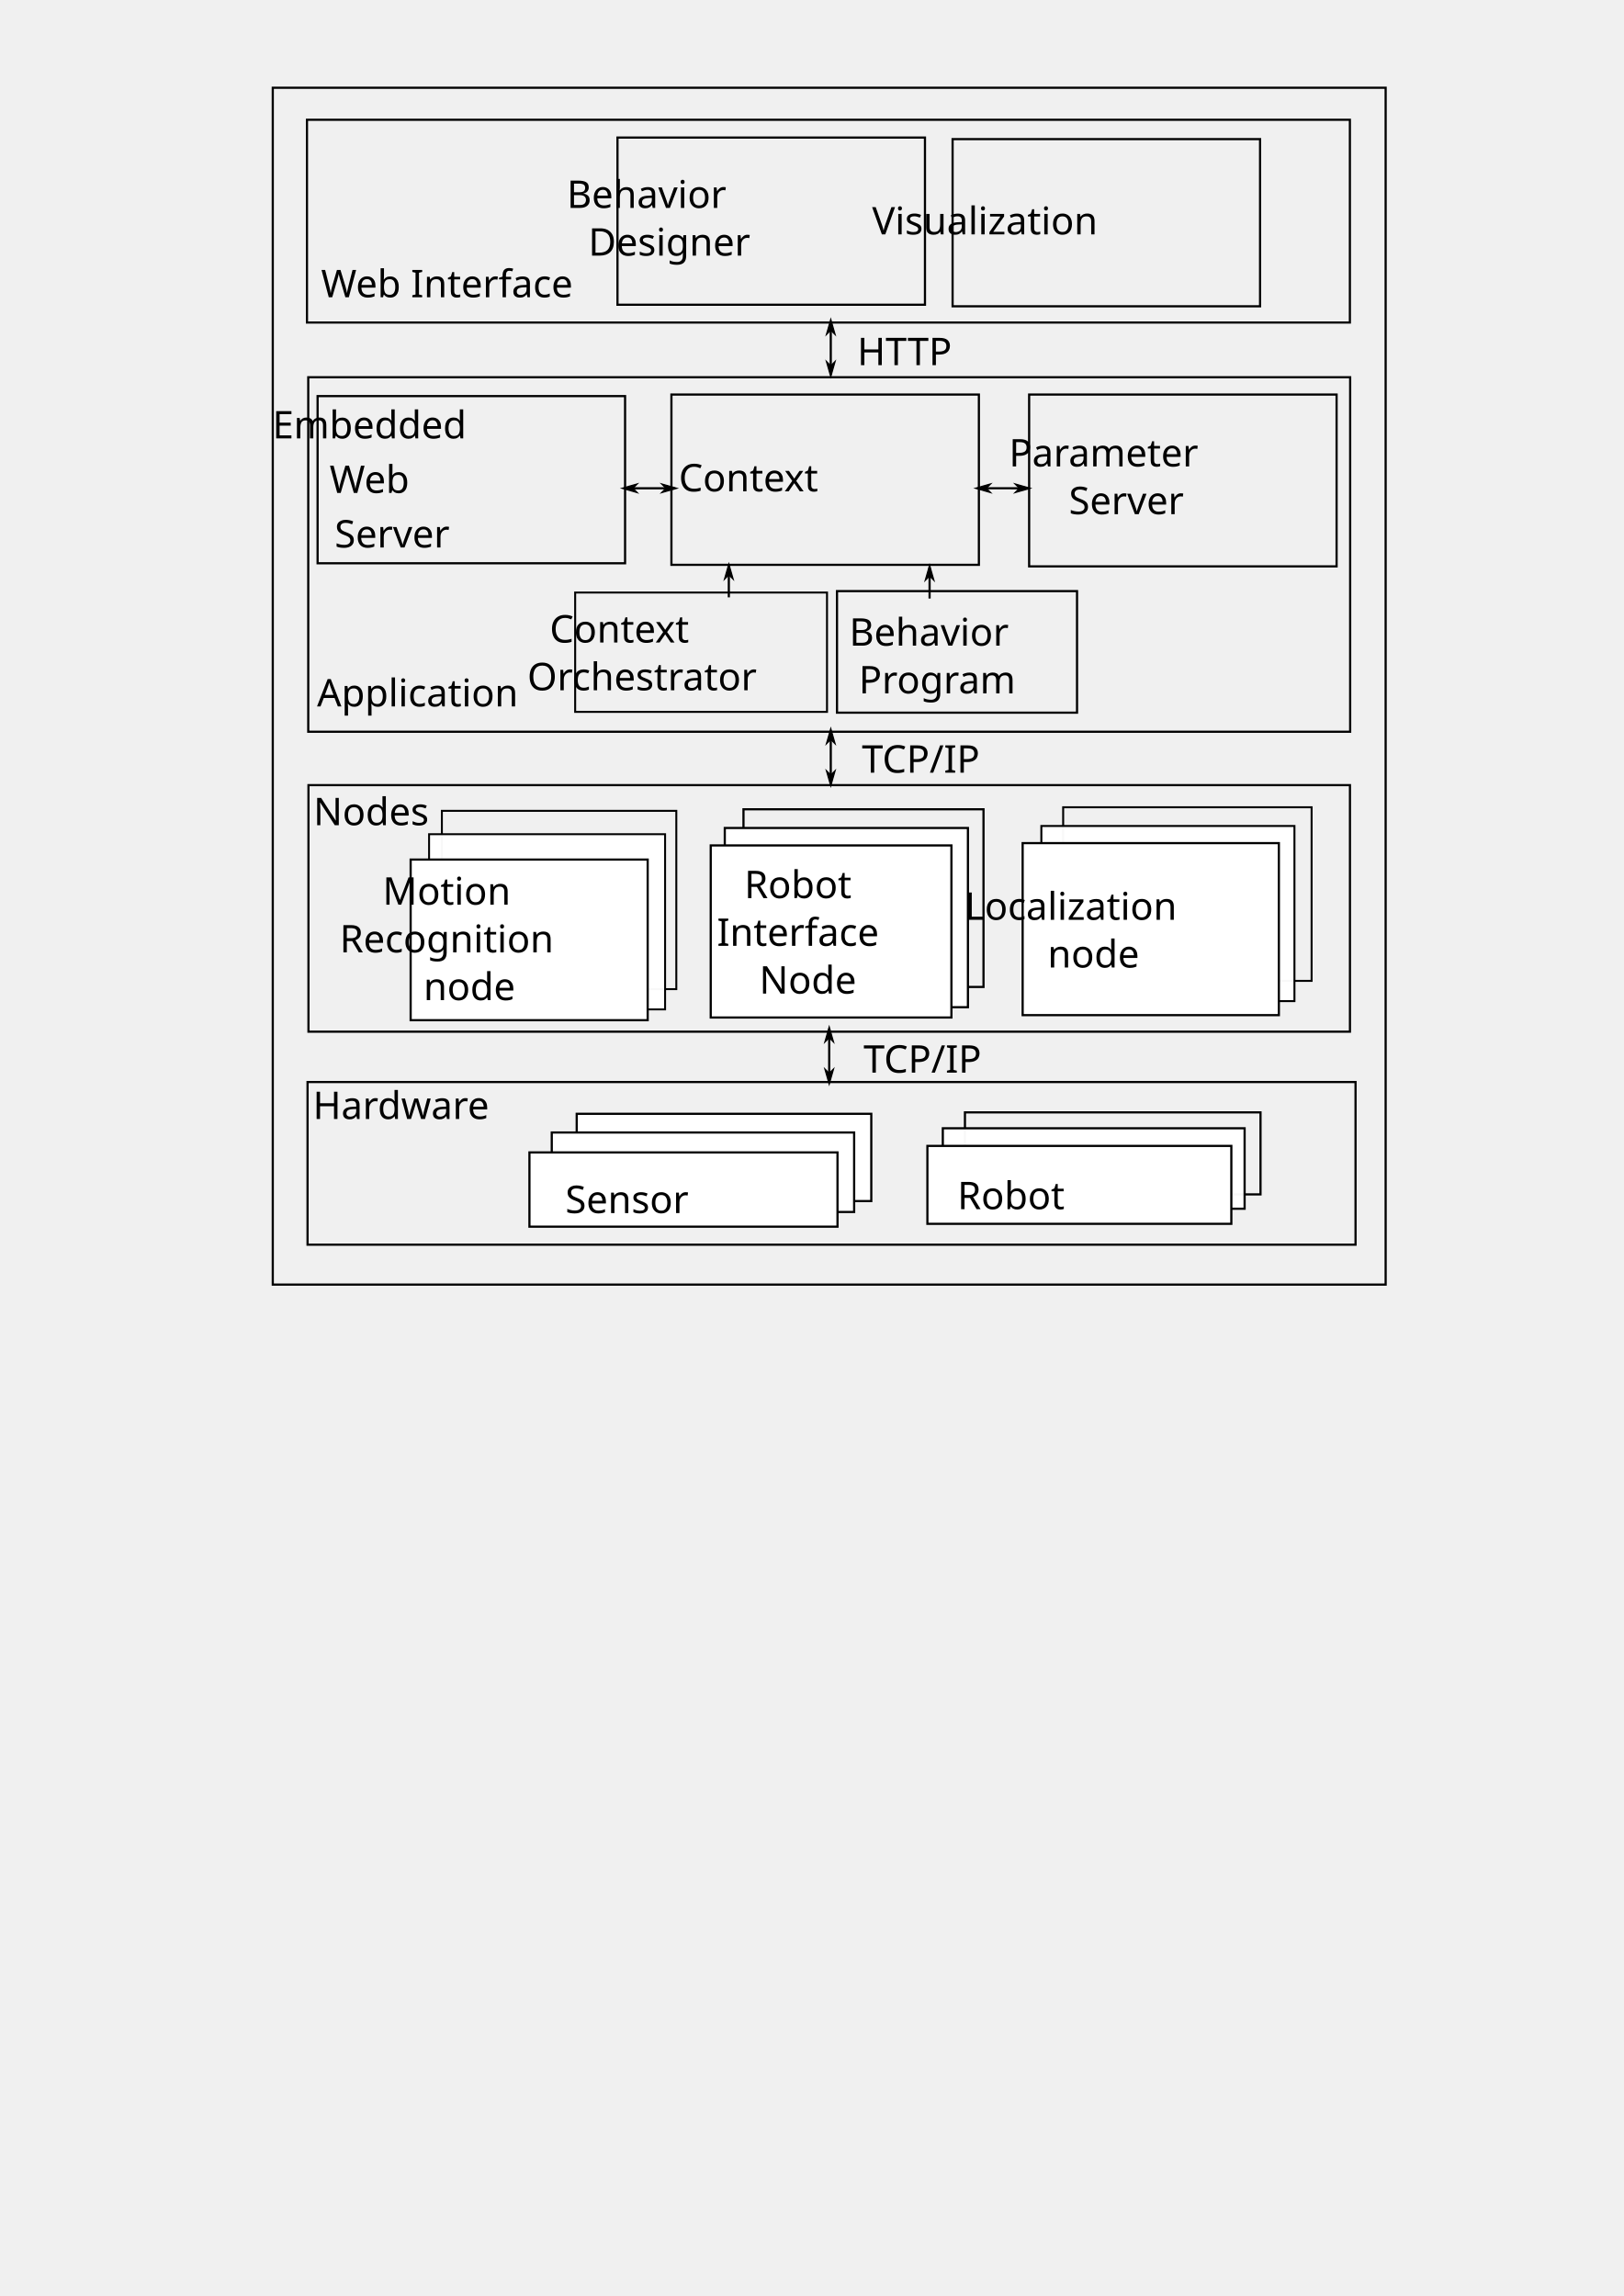
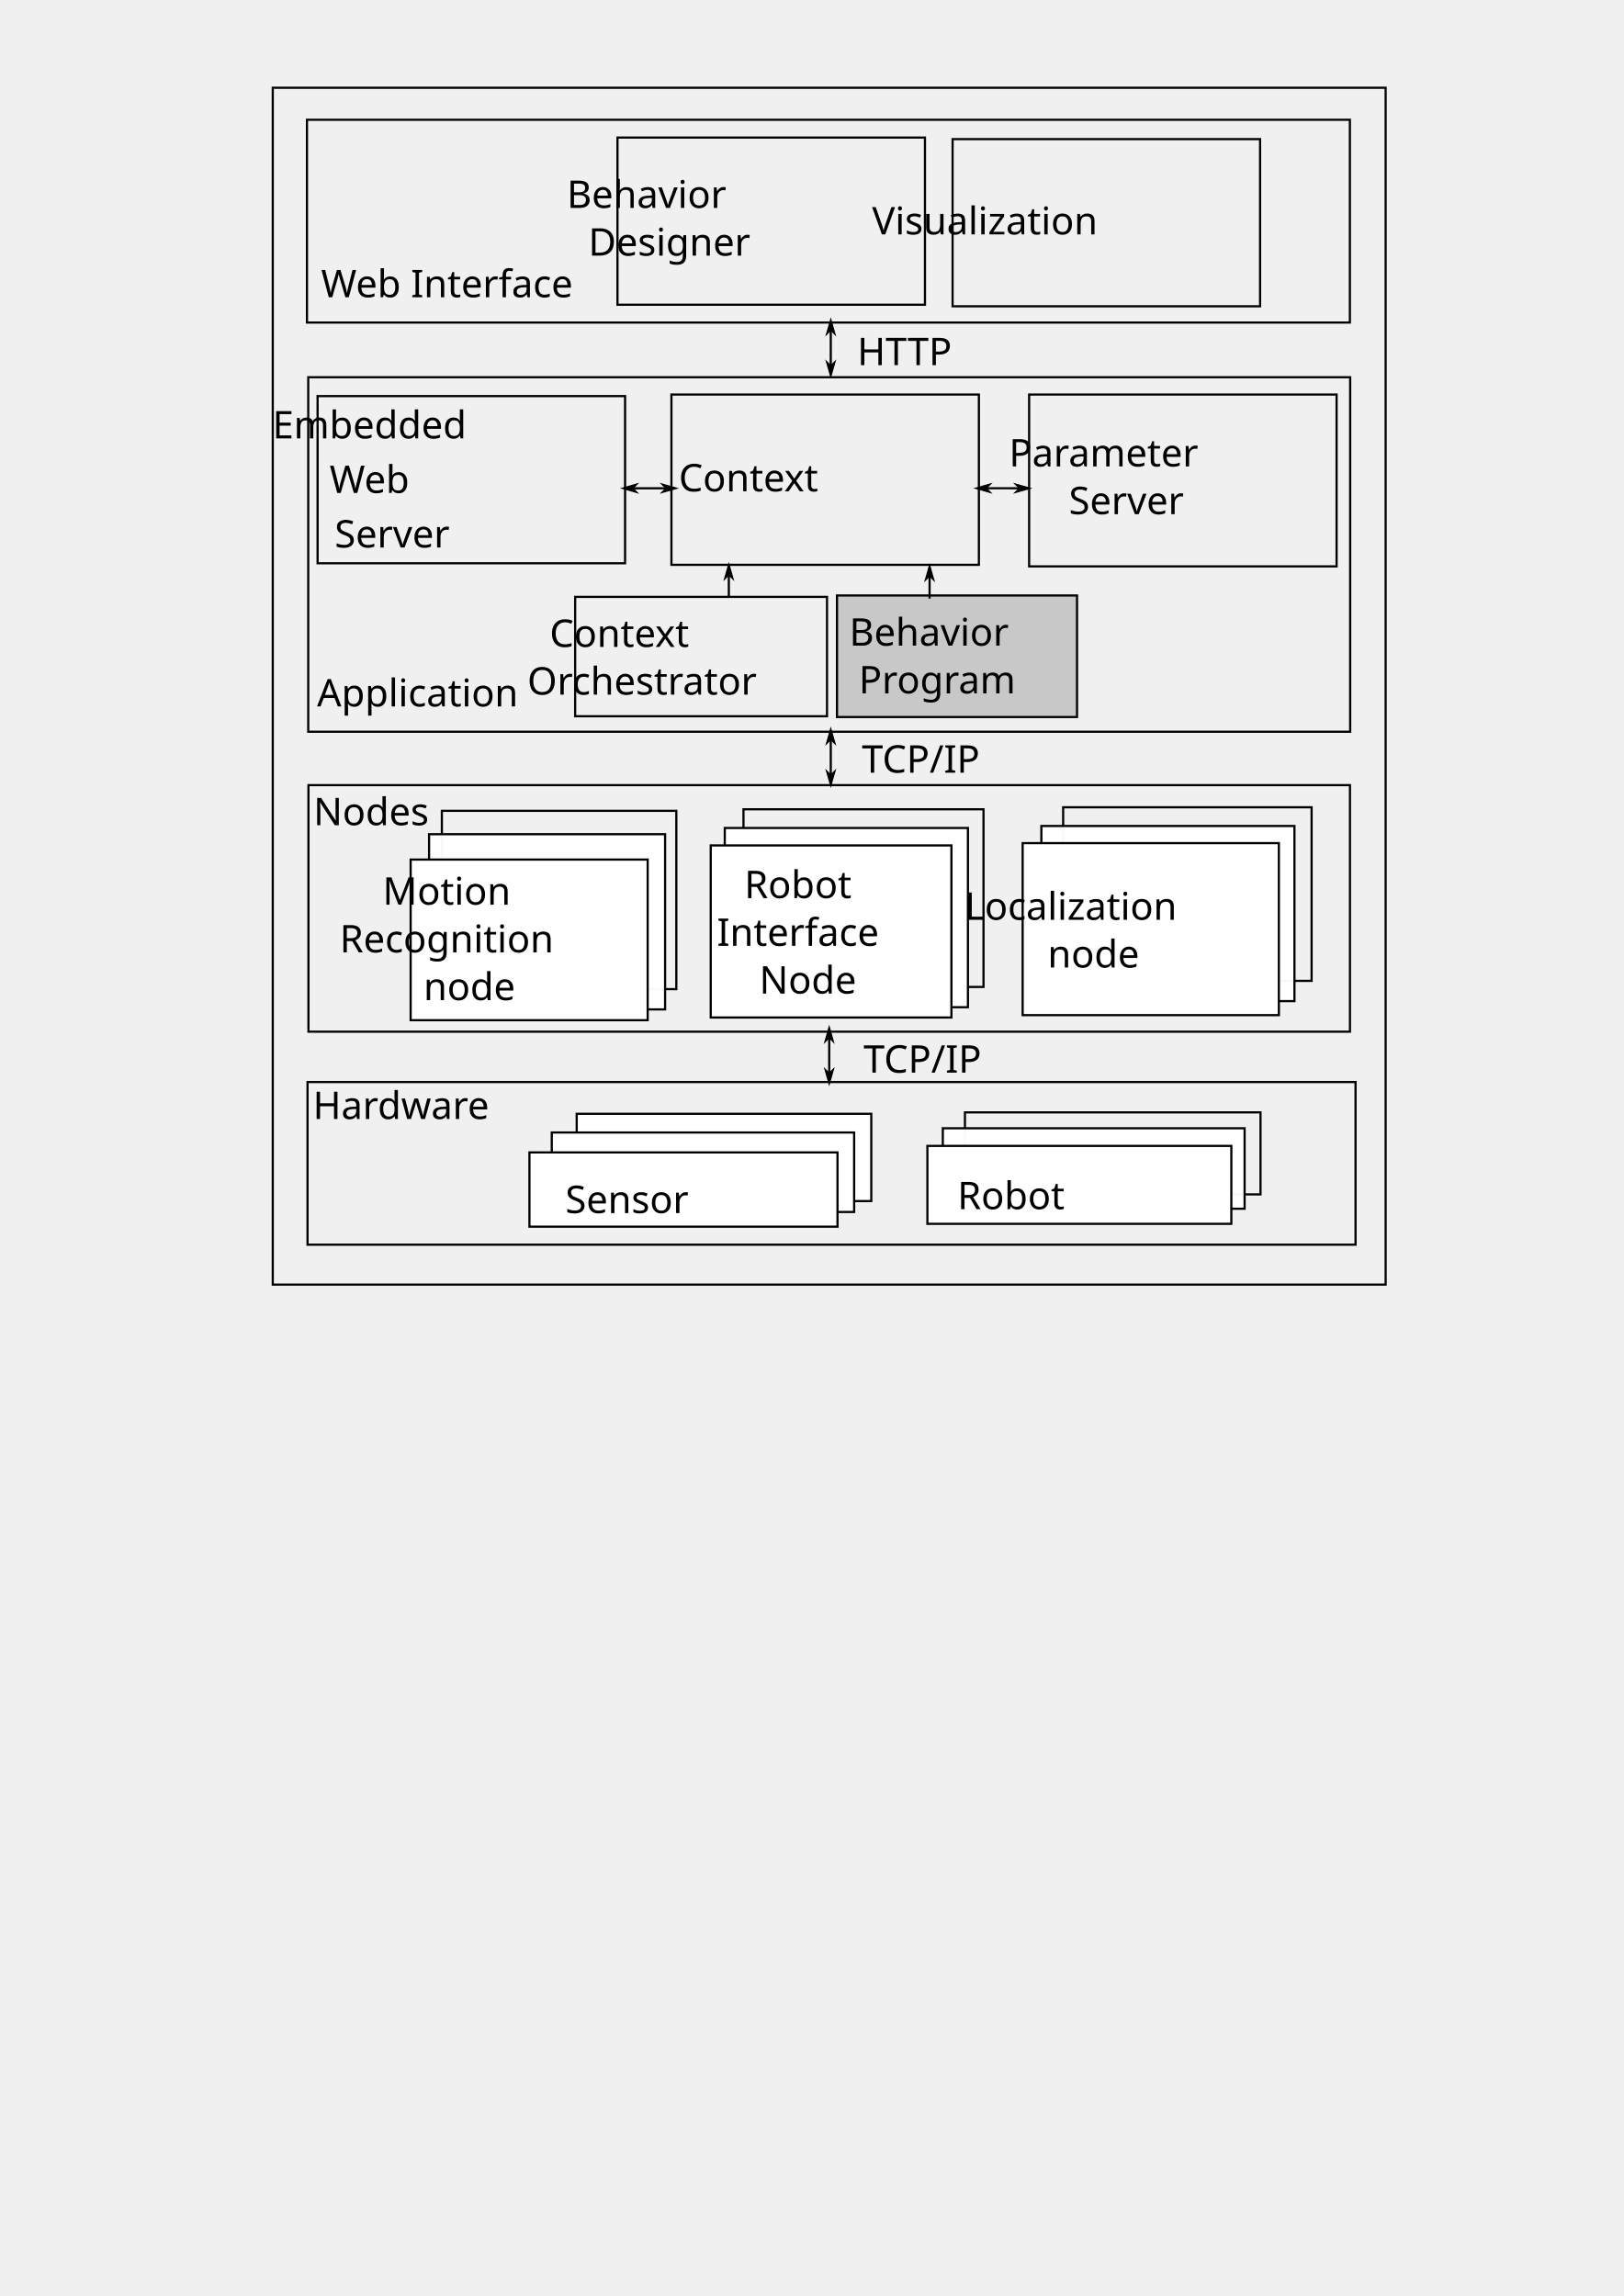
<svg xmlns="http://www.w3.org/2000/svg" width="210mm" height="297mm" viewBox="0 0 744.094 1052.362" id="svg2" version="1.1">
  <defs id="defs4">
    <marker style="overflow:visible;" id="marker12237" refX="0.0" refY="0.0" orient="auto">
      <path transform="scale(0.4) rotate(180) translate(10,0)" style="fill-rule:evenodd;stroke:#000000;stroke-width:1pt;stroke-opacity:1;fill:#000000;fill-opacity:1" d="M 0.0,0.0 L 5.0,-5.0 L -12.5,0.0 L 5.0,5.0 L 0.0,0.0 z " id="path12239" />
    </marker>
    <marker style="overflow:visible" id="marker11571" refX="0.0" refY="0.0" orient="auto">
      <path transform="scale(0.4) translate(10,0)" style="fill-rule:evenodd;stroke:#000000;stroke-width:1pt;stroke-opacity:1;fill:#000000;fill-opacity:1" d="M 0.0,0.0 L 5.0,-5.0 L -12.5,0.0 L 5.0,5.0 L 0.0,0.0 z " id="path11573" />
    </marker>
    <marker style="overflow:visible;" id="marker10905" refX="0.0" refY="0.0" orient="auto">
      <path transform="scale(0.4) rotate(180) translate(10,0)" style="fill-rule:evenodd;stroke:#000000;stroke-width:1pt;stroke-opacity:1;fill:#000000;fill-opacity:1" d="M 0.0,0.0 L 5.0,-5.0 L -12.5,0.0 L 5.0,5.0 L 0.0,0.0 z " id="path10907" />
    </marker>
    <marker style="overflow:visible" id="marker10239" refX="0.0" refY="0.0" orient="auto">
      <path transform="scale(0.4) translate(10,0)" style="fill-rule:evenodd;stroke:#000000;stroke-width:1pt;stroke-opacity:1;fill:#000000;fill-opacity:1" d="M 0.0,0.0 L 5.0,-5.0 L -12.5,0.0 L 5.0,5.0 L 0.0,0.0 z " id="path10241" />
    </marker>
    <marker style="overflow:visible;" id="marker9737" refX="0.0" refY="0.0" orient="auto">
      <path transform="scale(0.4) rotate(180) translate(10,0)" style="fill-rule:evenodd;stroke:#000000;stroke-width:1pt;stroke-opacity:1;fill:#000000;fill-opacity:1" d="M 0.0,0.0 L 5.0,-5.0 L -12.5,0.0 L 5.0,5.0 L 0.0,0.0 z " id="path9739" />
    </marker>
    <marker style="overflow:visible;" id="marker9235" refX="0.0" refY="0.0" orient="auto">
      <path transform="scale(0.4) rotate(180) translate(10,0)" style="fill-rule:evenodd;stroke:#000000;stroke-width:1pt;stroke-opacity:1;fill:#000000;fill-opacity:1" d="M 0.0,0.0 L 5.0,-5.0 L -12.5,0.0 L 5.0,5.0 L 0.0,0.0 z " id="path9237" />
    </marker>
    <marker style="overflow:visible" id="marker8241" refX="0.0" refY="0.0" orient="auto">
      <path transform="scale(0.4) translate(10,0)" style="fill-rule:evenodd;stroke:#000000;stroke-width:1pt;stroke-opacity:1;fill:#000000;fill-opacity:1" d="M 0.0,0.0 L 5.0,-5.0 L -12.5,0.0 L 5.0,5.0 L 0.0,0.0 z " id="path8243" />
    </marker>
    <marker style="overflow:visible" id="marker7739" refX="0.0" refY="0.0" orient="auto">
      <path transform="scale(0.4) translate(10,0)" style="fill-rule:evenodd;stroke:#000000;stroke-width:1pt;stroke-opacity:1;fill:#000000;fill-opacity:1" d="M 0.0,0.0 L 5.0,-5.0 L -12.5,0.0 L 5.0,5.0 L 0.0,0.0 z " id="path7741" />
    </marker>
    <marker style="overflow:visible;" id="marker7237" refX="0.0" refY="0.0" orient="auto">
      <path transform="scale(0.4) rotate(180) translate(10,0)" style="fill-rule:evenodd;stroke:#000000;stroke-width:1pt;stroke-opacity:1;fill:#000000;fill-opacity:1" d="M 0.0,0.0 L 5.0,-5.0 L -12.5,0.0 L 5.0,5.0 L 0.0,0.0 z " id="path7239" />
    </marker>
    <marker style="overflow:visible" id="marker6571" refX="0.0" refY="0.0" orient="auto">
      <path transform="scale(0.4) translate(10,0)" style="fill-rule:evenodd;stroke:#000000;stroke-width:1pt;stroke-opacity:1;fill:#000000;fill-opacity:1" d="M 0.0,0.0 L 5.0,-5.0 L -12.5,0.0 L 5.0,5.0 L 0.0,0.0 z " id="path6573" />
    </marker>
    <marker style="overflow:visible;" id="marker5577" refX="0.0" refY="0.0" orient="auto">
      <path transform="scale(0.4) rotate(180) translate(10,0)" style="fill-rule:evenodd;stroke:#000000;stroke-width:1pt;stroke-opacity:1;fill:#000000;fill-opacity:1" d="M 0.0,0.0 L 5.0,-5.0 L -12.5,0.0 L 5.0,5.0 L 0.0,0.0 z " id="path5579" />
    </marker>
    <marker style="overflow:visible" id="marker5227" refX="0.0" refY="0.0" orient="auto">
      <path transform="scale(0.4) translate(10,0)" style="fill-rule:evenodd;stroke:#000000;stroke-width:1pt;stroke-opacity:1;fill:#000000;fill-opacity:1" d="M 0.0,0.0 L 5.0,-5.0 L -12.5,0.0 L 5.0,5.0 L 0.0,0.0 z " id="path5229" />
    </marker>
    <marker orient="auto" refY="0.0" refX="0.0" id="marker4520" style="overflow:visible">
      <path id="path4270" d="M 0.0,0.0 L 5.0,-5.0 L -12.5,0.0 L 5.0,5.0 L 0.0,0.0 z " style="fill-rule:evenodd;stroke:#000000;stroke-width:1pt;stroke-opacity:1;fill:#000000;fill-opacity:1" transform="scale(0.4) translate(10,0)" />
    </marker>
    <marker orient="auto" refY="0.0" refX="0.0" id="marker4660" style="overflow:visible;">
      <path id="path4379" style="fill-rule:evenodd;stroke-width:0.625;stroke-linejoin:round;stroke:#000000;stroke-opacity:1;fill:#000000;fill-opacity:1" d="M 8.719,4.034 L -2.207,0.016 L 8.719,-4.002 C 6.973,-1.63 6.983,1.616 8.719,4.034 z " transform="scale(1.1) rotate(180) translate(1,0)" />
    </marker>
    <marker orient="auto" refY="0.0" refX="0.0" id="marker4655" style="overflow:visible">
      <path id="path4376" style="fill-rule:evenodd;stroke-width:0.625;stroke-linejoin:round;stroke:#000000;stroke-opacity:1;fill:#000000;fill-opacity:1" d="M 8.719,4.034 L -2.207,0.016 L 8.719,-4.002 C 6.973,-1.63 6.983,1.616 8.719,4.034 z " transform="scale(1.1) translate(1,0)" />
    </marker>
    <marker orient="auto" refY="0.0" refX="0.0" id="Arrow1Mstart" style="overflow:visible">
      <path id="path4364" d="M 0.0,0.0 L 5.0,-5.0 L -12.5,0.0 L 5.0,5.0 L 0.0,0.0 z " style="fill-rule:evenodd;stroke:#000000;stroke-width:1pt;stroke-opacity:1;fill:#000000;fill-opacity:1" transform="scale(0.4) translate(10,0)" />
    </marker>
    <marker orient="auto" refY="0.0" refX="0.0" id="Arrow1Mend" style="overflow:visible;">
      <path id="path4367" d="M 0.0,0.0 L 5.0,-5.0 L -12.5,0.0 L 5.0,5.0 L 0.0,0.0 z " style="fill-rule:evenodd;stroke:#000000;stroke-width:1pt;stroke-opacity:1;fill:#000000;fill-opacity:1" transform="scale(0.4) rotate(180) translate(10,0)" />
    </marker>
    <marker orient="auto" refY="0.0" refX="0.0" id="marker4641" style="overflow:visible;">
      <path id="path4643" style="fill-rule:evenodd;stroke-width:0.625;stroke-linejoin:round;stroke:#000000;stroke-opacity:1;fill:#000000;fill-opacity:1" d="M 8.719,4.034 L -2.207,0.016 L 8.719,-4.002 C 6.973,-1.63 6.983,1.616 8.719,4.034 z " transform="scale(1.1) rotate(180) translate(1,0)" />
    </marker>
    <marker orient="auto" refY="0.0" refX="0.0" id="marker4627" style="overflow:visible">
      <path id="path4629" d="M 0.0,0.0 L 5.0,-5.0 L -12.5,0.0 L 5.0,5.0 L 0.0,0.0 z " style="fill-rule:evenodd;stroke:#000000;stroke-width:1pt;stroke-opacity:1;fill:#000000;fill-opacity:1" transform="scale(0.8) translate(12.5,0)" />
    </marker>
    <marker orient="auto" refY="0.0" refX="0.0" id="marker4614" style="overflow:visible">
      <path id="path4358" d="M 0.0,0.0 L 5.0,-5.0 L -12.5,0.0 L 5.0,5.0 L 0.0,0.0 z " style="fill-rule:evenodd;stroke:#000000;stroke-width:1pt;stroke-opacity:1;fill:#000000;fill-opacity:1" transform="scale(0.8) translate(12.5,0)" />
    </marker>
    <marker orient="auto" refY="0.0" refX="0.0" id="Arrow2Lstart" style="overflow:visible">
      <path id="path4268" style="fill-rule:evenodd;stroke-width:0.625;stroke-linejoin:round;stroke:#000000;stroke-opacity:1;fill:#000000;fill-opacity:1" d="M 8.719,4.034 L -2.207,0.016 L 8.719,-4.002 C 6.973,-1.63 6.983,1.616 8.719,4.034 z " transform="scale(1.1) translate(1,0)" />
    </marker>
    <marker orient="auto" refY="0.0" refX="0.0" id="Arrow1Lstart" style="overflow:visible">
      <path id="path4250" d="M 0.0,0.0 L 5.0,-5.0 L -12.5,0.0 L 5.0,5.0 L 0.0,0.0 z " style="fill-rule:evenodd;stroke:#000000;stroke-width:1pt;stroke-opacity:1;fill:#000000;fill-opacity:1" transform="scale(0.8) translate(12.5,0)" />
    </marker>
    <marker orient="auto" refY="0" refX="0" id="Arrow2Lstart-3" style="overflow:visible">
      <path id="path4268-9" style="fill:#000000;fill-opacity:1;fill-rule:evenodd;stroke:#000000;stroke-width:0.625;stroke-linejoin:round;stroke-opacity:1" d="M 8.719,4.034 -2.207,0.016 8.719,-4.002 c -1.745,2.372 -1.735,5.617 -6e-7,8.035 z" transform="matrix(1.1,0,0,1.1,1.1,0)" />
    </marker>
    <marker style="overflow:visible" id="marker6112-6" refX="0" refY="0" orient="auto">
      <path transform="matrix(-1.1,0,0,-1.1,-1.1,0)" d="M 8.719,4.034 -2.207,0.016 8.719,-4.002 c -1.745,2.372 -1.735,5.617 -6e-7,8.035 z" style="fill:#000000;fill-opacity:1;fill-rule:evenodd;stroke:#000000;stroke-width:0.625;stroke-linejoin:round;stroke-opacity:1" id="path6114-4" />
    </marker>
    <marker orient="auto" refY="0" refX="0" id="marker4655-6" style="overflow:visible">
      <path id="path4376-4" style="fill:#000000;fill-opacity:1;fill-rule:evenodd;stroke:#000000;stroke-width:0.625;stroke-linejoin:round;stroke-opacity:1" d="M 8.719,4.034 -2.207,0.016 8.719,-4.002 c -1.745,2.372 -1.735,5.617 -6e-7,8.035 z" transform="matrix(1.1,0,0,1.1,1.1,0)" />
    </marker>
    <marker orient="auto" refY="0" refX="0" id="marker4660-9" style="overflow:visible">
      <path id="path4379-4" style="fill:#000000;fill-opacity:1;fill-rule:evenodd;stroke:#000000;stroke-width:0.625;stroke-linejoin:round;stroke-opacity:1" d="M 8.719,4.034 -2.207,0.016 8.719,-4.002 c -1.745,2.372 -1.735,5.617 -6e-7,8.035 z" transform="matrix(-1.1,0,0,-1.1,-1.1,0)" />
    </marker>
    <marker orient="auto" refY="0" refX="0" id="marker4655-6-9" style="overflow:visible">
      <path id="path4376-4-1" style="fill:#000000;fill-opacity:1;fill-rule:evenodd;stroke:#000000;stroke-width:0.625;stroke-linejoin:round;stroke-opacity:1" d="M 8.719,4.034 -2.207,0.016 8.719,-4.002 c -1.745,2.372 -1.735,5.617 -6e-7,8.035 z" transform="matrix(1.1,0,0,1.1,1.1,0)" />
    </marker>
    <marker orient="auto" refY="0" refX="0" id="marker4660-9-3" style="overflow:visible">
      <path id="path4379-4-8" style="fill:#000000;fill-opacity:1;fill-rule:evenodd;stroke:#000000;stroke-width:0.625;stroke-linejoin:round;stroke-opacity:1" d="M 8.719,4.034 -2.207,0.016 8.719,-4.002 c -1.745,2.372 -1.735,5.617 -6e-7,8.035 z" transform="matrix(-1.1,0,0,-1.1,-1.1,0)" />
    </marker>
    <marker style="overflow:visible" id="marker9235-3" refX="0" refY="0" orient="auto">
      <path transform="matrix(-0.4,0,0,-0.4,-4,0)" style="fill:#000000;fill-opacity:1;fill-rule:evenodd;stroke:#000000;stroke-width:1pt;stroke-opacity:1" d="M 0,0 5,-5 -12.5,0 5,5 0,0 Z" id="path9237-2" />
    </marker>
  </defs>
  <g id="layer1">
+     <rect style="fill:#c8c8c8;fill-opacity:1;stroke:#000000;stroke-width:1;stroke-miterlimit:4;stroke-dasharray:none;stroke-opacity:1" id="rect5670" width="110" height="55.714" x="383.571" y="272.934" />
    <rect style="fill:#ffffff;fill-opacity:1;stroke:#000000;stroke-width:1;stroke-miterlimit:4;stroke-dasharray:none;stroke-opacity:1" id="rect5682" width="135" height="40" x="264.286" y="510.505" />
    <rect style="fill:#ffffff;fill-opacity:1;stroke:#000000;stroke-width:1;stroke-miterlimit:4;stroke-dasharray:none;stroke-opacity:1" id="rect5680" width="138.571" height="36.429" x="252.857" y="519.076" />
    <rect style="fill:none;fill-opacity:0.574;stroke:#000000;stroke-width:1;stroke-miterlimit:4;stroke-dasharray:none;stroke-opacity:1" id="rect5639" width="110" height="81.429" x="340.714" y="370.934" />
    <rect style="fill:#ffffff;fill-opacity:1;stroke:#000000;stroke-width:1;stroke-miterlimit:4;stroke-dasharray:none;stroke-opacity:1" id="rect5637" width="111.429" height="82.143" x="332.143" y="379.505" />
    <g id="g8567" style="stroke-width:1;stroke-miterlimit:4;stroke-dasharray:none" transform="translate(-4,0)">
      <text id="text4173" y="225.219" x="383.389" style="font-style:normal;font-weight:normal;font-size:40px;line-height:125%;font-family:sans-serif;text-align:center;letter-spacing:0px;word-spacing:0px;text-anchor:middle;fill:#000000;fill-opacity:1;stroke:none;stroke-width:1;stroke-linecap:butt;stroke-linejoin:miter;stroke-miterlimit:4;stroke-dasharray:none;stroke-opacity:1" xml:space="preserve">
        <tspan style="font-size:17.5px;text-align:center;text-anchor:middle;stroke-width:1;stroke-miterlimit:4;stroke-dasharray:none" y="225.219" x="383.389" id="tspan4175">Context</tspan>
      </text>
      <rect y="180.84" x="311.692" height="78.045" width="140.902" id="rect3344-8" style="fill:none;fill-rule:evenodd;stroke:#000000;stroke-width:1;stroke-linecap:butt;stroke-linejoin:miter;stroke-miterlimit:4;stroke-dasharray:none;stroke-opacity:1" />
    </g>
    <rect style="fill:none;fill-rule:evenodd;stroke:#000000;stroke-width:1;stroke-linecap:butt;stroke-linejoin:miter;stroke-miterlimit:4;stroke-dasharray:none;stroke-opacity:1" id="rect3344" width="140.899" height="78.756" x="471.622" y="180.841" />
    <text xml:space="preserve" style="font-style:normal;font-weight:normal;font-size:40px;line-height:125%;font-family:sans-serif;letter-spacing:0px;word-spacing:0px;fill:#000000;fill-opacity:1;stroke:none;stroke-width:1;stroke-linecap:butt;stroke-linejoin:miter;stroke-miterlimit:4;stroke-dasharray:none;stroke-opacity:1" x="542.172" y="213.791" id="text4167">
      <tspan id="tspan4169" x="542.172" y="213.791" style="font-size:17.5px;text-align:center;text-anchor:middle;stroke-width:1;stroke-miterlimit:4;stroke-dasharray:none">Parameter</tspan>
      <tspan x="542.172" y="235.666" style="font-size:17.5px;text-align:center;text-anchor:middle;stroke-width:1;stroke-miterlimit:4;stroke-dasharray:none" id="tspan4171">Server</tspan>
    </text>
    <g id="g8587" style="stroke-width:1;stroke-miterlimit:4;stroke-dasharray:none" transform="translate(-4,0)">
      <rect y="181.55" x="149.545" height="76.624" width="140.91" id="rect3344-80" style="fill:none;fill-rule:evenodd;stroke:#000000;stroke-width:1;stroke-linecap:butt;stroke-linejoin:miter;stroke-miterlimit:4;stroke-dasharray:none;stroke-opacity:1" />
      <text id="text4177" y="200.934" x="220.11" style="font-style:normal;font-weight:normal;font-size:40px;line-height:125%;font-family:sans-serif;letter-spacing:0px;word-spacing:0px;fill:#000000;fill-opacity:1;stroke:none;stroke-width:1;stroke-linecap:butt;stroke-linejoin:miter;stroke-miterlimit:4;stroke-dasharray:none;stroke-opacity:1" xml:space="preserve">
        <tspan style="font-size:17.5px;text-align:center;text-anchor:middle;stroke-width:1;stroke-miterlimit:4;stroke-dasharray:none" y="200.934" x="220.11" id="tspan4179">Embedded</tspan>
        <tspan style="font-size:17.5px;text-align:center;text-anchor:middle;stroke-width:1;stroke-miterlimit:4;stroke-dasharray:none" id="tspan4181" y="225.934" x="220.11">Web</tspan>
        <tspan style="font-size:17.5px;text-align:center;text-anchor:middle;stroke-width:1;stroke-miterlimit:4;stroke-dasharray:none" id="tspan4183" y="250.934" x="220.11">Server</tspan>
      </text>
      <rect style="fill:none;fill-opacity:0.574;stroke:#000000;stroke-width:1;stroke-miterlimit:4;stroke-dasharray:none;stroke-opacity:1" id="rect5620" width="510" height="548.571" x="129" y="40.219" />
    </g>
-     <rect style="fill:none;fill-rule:evenodd;stroke:#000000;stroke-width:0.905;stroke-linecap:butt;stroke-linejoin:miter;stroke-miterlimit:4;stroke-dasharray:none;stroke-opacity:1" id="rect3344-1" width="115.415" height="54.701" x="263.578" y="271.583" />
-     <text xml:space="preserve" style="font-style:normal;font-weight:normal;font-size:40px;line-height:125%;font-family:sans-serif;letter-spacing:0px;word-spacing:0px;fill:#000000;fill-opacity:1;stroke:none;stroke-width:1;stroke-linecap:butt;stroke-linejoin:miter;stroke-miterlimit:4;stroke-dasharray:none;stroke-opacity:1" x="320.243" y="294.505" id="text4167-6">
-       <tspan rotate="0 0 0 0 0 0 0 0" x="320.243" y="294.505" style="font-size:17.5px;text-align:center;text-anchor:middle;stroke-width:1;stroke-miterlimit:4;stroke-dasharray:none" id="tspan4171-3">Context</tspan>
-       <tspan rotate="0 0 0 0 0 0 0 0 0 0 0 0 0" x="320.243" y="316.38" style="font-size:17.5px;text-align:center;text-anchor:middle;stroke-width:1;stroke-miterlimit:4;stroke-dasharray:none" id="tspan4236">Orchestrator</tspan>
+     <rect style="fill:none;fill-rule:evenodd;stroke:#000000;stroke-width:1;stroke-linecap:butt;stroke-linejoin:miter;stroke-miterlimit:4;stroke-dasharray:none;stroke-opacity:1" id="rect3344-1" width="115.415" height="54.701" x="263.578" y="273.583" />
+     <text xml:space="preserve" style="font-style:normal;font-weight:normal;font-size:40px;line-height:125%;font-family:sans-serif;letter-spacing:0px;word-spacing:0px;fill:#000000;fill-opacity:1;stroke:none;stroke-width:1;stroke-linecap:butt;stroke-linejoin:miter;stroke-miterlimit:4;stroke-dasharray:none;stroke-opacity:1" x="320.243" y="296.505" id="text4167-6">
+       <tspan rotate="0 0 0 0 0 0 0 0" x="320.243" y="296.505" style="font-size:17.5px;text-align:center;text-anchor:middle;stroke-width:1;stroke-miterlimit:4;stroke-dasharray:none" id="tspan4171-3">Context</tspan>
+       <tspan rotate="0 0 0 0 0 0 0 0 0 0 0 0 0" x="320.243" y="318.38" style="font-size:17.5px;text-align:center;text-anchor:middle;stroke-width:1;stroke-miterlimit:4;stroke-dasharray:none" id="tspan4236">Orchestrator</tspan>
    </text>
    <path style="fill:none;fill-rule:evenodd;stroke:#000000;stroke-width:1;stroke-linecap:butt;stroke-linejoin:miter;stroke-miterlimit:4;stroke-dasharray:none;stroke-opacity:1;marker-start:url(#marker5227);marker-end:url(#marker5577)" d="m 286.041,223.794 23.154,0.014" id="path5732" />
    <path style="fill:none;fill-rule:evenodd;stroke:#000000;stroke-width:1;stroke-linecap:butt;stroke-linejoin:miter;stroke-miterlimit:4;stroke-dasharray:none;stroke-opacity:1;marker-end:url(#marker9235)" d="m 334,273.791 0,-14.304" id="path5746" />
-     <rect style="fill:none;fill-opacity:1;stroke:#000000;stroke-width:0.993;stroke-miterlimit:4;stroke-dasharray:none;stroke-opacity:1" id="rect6500" width="477.482" height="162.482" x="141.259" y="172.907" />
+     <rect style="fill:none;fill-opacity:1;stroke:#000000;stroke-width:1;stroke-miterlimit:4;stroke-dasharray:none;stroke-opacity:1" id="rect6500" width="477.482" height="162.482" x="141.259" y="172.907" />
    <path style="fill:none;fill-rule:evenodd;stroke:#000000;stroke-width:1;stroke-linecap:butt;stroke-linejoin:miter;stroke-miterlimit:4;stroke-dasharray:none;stroke-opacity:1;marker-start:url(#marker6571);marker-end:url(#marker7237)" d="m 447.994,223.784 23.154,0.014" id="path5732-2" />
-     <rect style="fill:none;fill-opacity:1;stroke:#000000;stroke-width:0.994;stroke-miterlimit:4;stroke-dasharray:none;stroke-opacity:1" id="rect8455" width="477.935" height="92.935" x="140.676" y="54.895" />
+     <rect style="fill:none;fill-opacity:1;stroke:#000000;stroke-width:1;stroke-miterlimit:4;stroke-dasharray:none;stroke-opacity:1" id="rect8455" width="477.935" height="92.935" x="140.676" y="54.895" />
    <rect style="fill:none;fill-opacity:1;stroke:#000000;stroke-width:0.993;stroke-miterlimit:4;stroke-dasharray:none;stroke-opacity:1" id="rect8457" width="477.289" height="113.003" x="141.356" y="359.861" />
-     <rect style="fill:none;fill-rule:evenodd;stroke:#000000;stroke-width:0.892;stroke-linecap:butt;stroke-linejoin:miter;stroke-miterlimit:4;stroke-dasharray:none;stroke-opacity:1" id="rect3344-80-1-9" width="107.438" height="81.723" x="202.495" y="371.643" />
-     <rect style="fill:#ffffff;fill-opacity:0.97;fill-rule:evenodd;stroke:#000000;stroke-width:0.878;stroke-linecap:butt;stroke-linejoin:miter;stroke-miterlimit:4;stroke-dasharray:none;stroke-opacity:1" id="rect3344-80-1-4" width="108.157" height="80.3" x="196.636" y="382.355" />
+     <rect style="fill:none;fill-rule:evenodd;stroke:#000000;stroke-width:1;stroke-linecap:butt;stroke-linejoin:miter;stroke-miterlimit:4;stroke-dasharray:none;stroke-opacity:1" id="rect3344-80-1-9" width="107.438" height="81.723" x="202.495" y="371.643" />
+     <rect style="fill:#ffffff;fill-opacity:0.97;fill-rule:evenodd;stroke:#000000;stroke-width:1;stroke-linecap:butt;stroke-linejoin:miter;stroke-miterlimit:4;stroke-dasharray:none;stroke-opacity:1" id="rect3344-80-1-4" width="108.157" height="80.3" x="196.636" y="382.355" />
    <rect style="fill:#ffffff;fill-opacity:1;fill-rule:evenodd;stroke:#000000;stroke-width:1;stroke-linecap:butt;stroke-linejoin:miter;stroke-miterlimit:4;stroke-dasharray:none;stroke-opacity:1" id="rect3344-80-1-2" width="110.299" height="78.87" x="325.708" y="387.498" />
-     <rect style="fill:none;fill-opacity:1;stroke:#000000;stroke-width:0.996;stroke-miterlimit:4;stroke-dasharray:none;stroke-opacity:1" id="rect8457-4" width="480.267" height="74.552" x="140.938" y="495.943" />
+     <rect style="fill:none;fill-opacity:1;stroke:#000000;stroke-width:1;stroke-miterlimit:4;stroke-dasharray:none;stroke-opacity:1" id="rect8457-4" width="480.267" height="74.552" x="140.938" y="495.943" />
    <rect style="fill:none;fill-rule:evenodd;stroke:#000000;stroke-width:1;stroke-linecap:butt;stroke-linejoin:miter;stroke-miterlimit:4;stroke-dasharray:none;stroke-opacity:1" id="rect3344-80-1-9-7-1" width="135.448" height="37.59" x="442.205" y="509.853" />
    <rect style="fill:#ffffff;fill-opacity:0.97;fill-rule:evenodd;stroke:#000000;stroke-width:1;stroke-linecap:butt;stroke-linejoin:miter;stroke-miterlimit:4;stroke-dasharray:none;stroke-opacity:1" id="rect3344-80-1-4-8-0" width="138.304" height="36.876" x="432.062" y="517.139" />
    <rect style="fill:#ffffff;fill-opacity:1;fill-rule:evenodd;stroke:#000000;stroke-width:1;stroke-linecap:butt;stroke-linejoin:miter;stroke-miterlimit:4;stroke-dasharray:none;stroke-opacity:1" id="rect3344-80-1-2-0-6" width="141.178" height="34.035" x="242.625" y="528.202" />
    <text xml:space="preserve" style="font-style:normal;font-weight:normal;font-size:40px;line-height:125%;font-family:sans-serif;letter-spacing:0px;word-spacing:0px;fill:#000000;fill-opacity:1;stroke:none;stroke-width:1;stroke-linecap:butt;stroke-linejoin:miter;stroke-miterlimit:4;stroke-dasharray:none;stroke-opacity:1" x="313.324" y="556.005" id="text4177-0-9-1-1">
      <tspan id="tspan8842-6-2" x="313.324" y="556.005" style="font-size:17.5px;text-align:center;text-anchor:middle;stroke-width:1;stroke-miterlimit:4;stroke-dasharray:none">Sensor</tspan>
    </text>
    <text xml:space="preserve" style="font-style:normal;font-weight:normal;font-size:17.5px;line-height:125%;font-family:sans-serif;letter-spacing:0px;word-spacing:0px;fill:#000000;fill-opacity:1;stroke:none;stroke-width:1;stroke-linecap:butt;stroke-linejoin:miter;stroke-miterlimit:4;stroke-dasharray:none;stroke-opacity:1;" x="145.286" y="323.791" id="text9004">
      <tspan id="tspan9006" x="145.286" y="323.791" rotate="0 0 0 0 0 0 0 0 0 0 0 0" style="font-size:17.5px;stroke-width:1;stroke-miterlimit:4;stroke-dasharray:none;">Application</tspan>
    </text>
    <text xml:space="preserve" style="font-style:normal;font-weight:normal;font-size:17.5px;line-height:125%;font-family:sans-serif;letter-spacing:0px;word-spacing:0px;fill:#000000;fill-opacity:1;stroke:none;stroke-width:1;stroke-linecap:butt;stroke-linejoin:miter;stroke-miterlimit:4;stroke-dasharray:none;stroke-opacity:1;" x="143.647" y="378.218" id="text9004-4">
      <tspan id="tspan9006-3" x="143.647" y="378.218" rotate="0 0 0 0 0 0" style="font-size:17.5px;stroke-width:1;stroke-miterlimit:4;stroke-dasharray:none;">Nodes</tspan>
    </text>
    <text xml:space="preserve" style="font-style:normal;font-weight:normal;font-size:17.5px;line-height:125%;font-family:sans-serif;letter-spacing:0px;word-spacing:0px;fill:#000000;fill-opacity:1;stroke:none;stroke-width:1;stroke-linecap:butt;stroke-linejoin:miter;stroke-miterlimit:4;stroke-dasharray:none;stroke-opacity:1;" x="143.399" y="512.882" id="text9004-4-3">
      <tspan id="tspan9006-3-3" x="143.399" y="512.882" rotate="0 0 0 0 0 0 0 0 0" style="font-size:17.5px;stroke-width:1;stroke-miterlimit:4;stroke-dasharray:none;">Hardware</tspan>
    </text>
    <text xml:space="preserve" style="font-style:normal;font-weight:normal;font-size:17.5px;line-height:125%;font-family:sans-serif;letter-spacing:0px;word-spacing:0px;fill:#000000;fill-opacity:1;stroke:none;stroke-width:1;stroke-linecap:butt;stroke-linejoin:miter;stroke-opacity:1;stroke-miterlimit:4;stroke-dasharray:none;" x="147.146" y="136.234" id="text9004-6">
      <tspan id="tspan9006-9" x="147.146" y="136.234" rotate="0 0 0 0 0 0 0 0 0 0 0 0 0 0" style="font-size:17.5px;stroke-width:1;stroke-miterlimit:4;stroke-dasharray:none;">Web Interface</tspan>
    </text>
    <g transform="translate(132,-117.7857)" id="g8587-1" style="stroke-width:1;stroke-miterlimit:4;stroke-dasharray:none">
      <g id="g9101" style="stroke-width:1;stroke-miterlimit:4;stroke-dasharray:none">
        <rect style="fill:none;fill-rule:evenodd;stroke:#000000;stroke-width:1;stroke-linecap:butt;stroke-linejoin:miter;stroke-miterlimit:4;stroke-dasharray:none;stroke-opacity:1" id="rect3344-80-18" width="140.91" height="76.624" x="150.974" y="180.836" />
        <text xml:space="preserve" style="font-style:normal;font-weight:normal;font-size:40px;line-height:125%;font-family:sans-serif;letter-spacing:0px;word-spacing:0px;fill:#000000;fill-opacity:1;stroke:none;stroke-width:1;stroke-linecap:butt;stroke-linejoin:miter;stroke-miterlimit:4;stroke-dasharray:none;stroke-opacity:1" x="221.538" y="213.076" id="text4177-1">
          <tspan x="221.538" y="213.076" id="tspan4183-73" style="font-size:17.5px;text-align:center;text-anchor:middle;stroke-width:1;stroke-miterlimit:4;stroke-dasharray:none">Behavior</tspan>
          <tspan id="tspan9099" x="221.538" y="234.951" style="font-size:17.5px;text-align:center;text-anchor:middle;stroke-width:1;stroke-miterlimit:4;stroke-dasharray:none">Designer</tspan>
        </text>
      </g>
      <g transform="translate(153.5714,0.7142828)" id="g9101-5" style="stroke-width:1;stroke-miterlimit:4;stroke-dasharray:none">
        <g id="g9136" style="stroke-width:1;stroke-miterlimit:4;stroke-dasharray:none">
          <rect y="180.836" x="150.974" height="76.624" width="140.91" id="rect3344-80-18-3" style="fill:none;fill-rule:evenodd;stroke:#000000;stroke-width:1;stroke-linecap:butt;stroke-linejoin:miter;stroke-miterlimit:4;stroke-dasharray:none;stroke-opacity:1" />
          <text id="text4177-1-6" y="224.505" x="222.967" style="font-style:normal;font-weight:normal;font-size:40px;line-height:125%;font-family:sans-serif;letter-spacing:0px;word-spacing:0px;fill:#000000;fill-opacity:1;stroke:none;stroke-width:1;stroke-linecap:butt;stroke-linejoin:miter;stroke-miterlimit:4;stroke-dasharray:none;stroke-opacity:1" xml:space="preserve">
            <tspan style="font-size:17.5px;text-align:center;text-anchor:middle;stroke-width:1;stroke-miterlimit:4;stroke-dasharray:none" y="224.505" x="222.967" id="tspan9099-6">Visualization</tspan>
          </text>
        </g>
      </g>
    </g>
    <path style="fill:none;fill-rule:evenodd;stroke:#000000;stroke-width:1;stroke-linecap:butt;stroke-linejoin:miter;stroke-opacity:1;marker-start:url(#Arrow1Mstart);stroke-miterlimit:4;stroke-dasharray:none;marker-end:url(#Arrow1Mend)" d="m 380.714,147.362 0,24.286" id="path4625" />
    <path style="fill:none;fill-rule:evenodd;stroke:#000000;stroke-width:1;stroke-linecap:butt;stroke-linejoin:miter;stroke-opacity:1;marker-start:url(#marker10239);marker-end:url(#marker10905);stroke-miterlimit:4;stroke-dasharray:none" d="m 380.714,334.934 0,24.286" id="path4625-5" />
    <path style="fill:none;fill-rule:evenodd;stroke:#000000;stroke-width:1;stroke-linecap:butt;stroke-linejoin:miter;stroke-opacity:1;marker-start:url(#marker11571);marker-end:url(#marker12237);stroke-miterlimit:4;stroke-dasharray:none" d="m 380,471.648 0,24.286" id="path4625-5-4" />
    <text xml:space="preserve" style="font-style:normal;font-weight:normal;font-size:17.5px;line-height:125%;font-family:sans-serif;letter-spacing:0px;word-spacing:0px;fill:#000000;fill-opacity:1;stroke:none;stroke-width:1;stroke-linecap:butt;stroke-linejoin:miter;stroke-opacity:1;stroke-miterlimit:4;stroke-dasharray:none;" x="395.714" y="491.648" id="text5053">
      <tspan id="tspan5055" x="395.714" y="491.648">TCP/IP</tspan>
    </text>
    <text xml:space="preserve" style="font-style:normal;font-weight:normal;font-size:17.5px;line-height:125%;font-family:sans-serif;letter-spacing:0px;word-spacing:0px;fill:#000000;fill-opacity:1;stroke:none;stroke-width:1;stroke-linecap:butt;stroke-linejoin:miter;stroke-opacity:1;stroke-miterlimit:4;stroke-dasharray:none;" x="392.857" y="167.362" id="text5057">
      <tspan id="tspan5059" x="392.857" y="167.362">HTTP</tspan>
    </text>
    <text xml:space="preserve" style="font-style:normal;font-weight:normal;font-size:17.5px;line-height:125%;font-family:sans-serif;letter-spacing:0px;word-spacing:0px;fill:#000000;fill-opacity:1;stroke:none;stroke-width:1;stroke-linecap:butt;stroke-linejoin:miter;stroke-opacity:1;stroke-miterlimit:4;stroke-dasharray:none;" x="394.968" y="354.14" id="text5053-6">
      <tspan id="tspan5055-6" x="394.968" y="354.14">TCP/IP</tspan>
    </text>
-     <rect style="fill:none;fill-rule:evenodd;stroke:#000000;stroke-width:0.906;stroke-linecap:butt;stroke-linejoin:miter;stroke-miterlimit:4;stroke-dasharray:none;stroke-opacity:1" id="rect3344-80-1-9-7-5" width="113.852" height="79.566" x="487.216" y="370.008" />
-     <rect style="fill:#ffffff;fill-opacity:0.97;fill-rule:evenodd;stroke:#000000;stroke-width:0.909;stroke-linecap:butt;stroke-linejoin:miter;stroke-miterlimit:4;stroke-dasharray:none;stroke-opacity:1" id="rect3344-80-1-4-8-9" width="115.984" height="80.269" x="477.222" y="378.585" />
+     <rect style="fill:none;fill-rule:evenodd;stroke:#000000;stroke-width:1;stroke-linecap:butt;stroke-linejoin:miter;stroke-miterlimit:4;stroke-dasharray:none;stroke-opacity:1" id="rect3344-80-1-9-7-5" width="113.852" height="79.566" x="487.216" y="370.008" />
+     <rect style="fill:#ffffff;fill-opacity:0.97;fill-rule:evenodd;stroke:#000000;stroke-width:1;stroke-linecap:butt;stroke-linejoin:miter;stroke-miterlimit:4;stroke-dasharray:none;stroke-opacity:1" id="rect3344-80-1-4-8-9" width="115.984" height="80.269" x="477.222" y="378.585" />
    <rect style="fill:#ffffff;fill-opacity:1;fill-rule:evenodd;stroke:#000000;stroke-width:1;stroke-linecap:butt;stroke-linejoin:miter;stroke-miterlimit:4;stroke-dasharray:none;stroke-opacity:1" id="rect3344-80-1-2-5" width="117.414" height="78.843" x="468.65" y="386.442" />
    <text xml:space="preserve" style="font-style:normal;font-weight:normal;font-size:40px;line-height:125%;font-family:sans-serif;letter-spacing:0px;word-spacing:0px;fill:#000000;fill-opacity:1;stroke:none;stroke-width:1;stroke-linecap:butt;stroke-linejoin:miter;stroke-miterlimit:4;stroke-dasharray:none;stroke-opacity:1" x="527.109" y="421.577" id="text4177-0-9-5">
      <tspan id="tspan12664" x="527.109" y="421.577" style="font-size:17.5px;text-align:center;text-anchor:middle;stroke-width:1;stroke-miterlimit:4;stroke-dasharray:none">Localization</tspan>
      <tspan id="tspan12662" x="527.109" y="443.452" style="font-size:17.5px;text-align:center;text-anchor:middle;stroke-width:1;stroke-miterlimit:4;stroke-dasharray:none">node</tspan>
    </text>
    <text xml:space="preserve" style="font-style:normal;font-weight:normal;font-size:17.5px;line-height:125%;font-family:sans-serif;letter-spacing:0px;word-spacing:0px;fill:#000000;fill-opacity:1;stroke:none;stroke-width:1px;stroke-linecap:butt;stroke-linejoin:miter;stroke-opacity:1" x="440.869" y="295.934" id="text13345">
      <tspan x="443.945" y="295.934" id="tspan13349" style="font-size:17.5px;text-align:center;text-anchor:middle">Behavior </tspan>
      <tspan x="440.869" y="317.809" id="tspan13351" style="font-size:17.5px;text-align:center;text-anchor:middle">Program</tspan>
    </text>
    <path style="fill:none;fill-rule:evenodd;stroke:#000000;stroke-width:1;stroke-linecap:butt;stroke-linejoin:miter;stroke-miterlimit:4;stroke-dasharray:none;stroke-opacity:1;marker-end:url(#marker9235-3)" d="m 426,274.326 0,-14.304" id="path5746-7" />
    <text xml:space="preserve" style="font-style:normal;font-weight:normal;font-size:17.5px;line-height:125%;font-family:sans-serif;letter-spacing:0px;word-spacing:0px;fill:#000000;fill-opacity:1;stroke:none;stroke-width:1px;stroke-linecap:butt;stroke-linejoin:miter;stroke-opacity:1" x="381.596" y="411.648" id="text5629">
      <tspan id="tspan5631" x="381.596" y="411.648" style="text-align:center;text-anchor:middle">Robot</tspan>
      <tspan x="381.596" y="433.523" id="tspan5633" style="text-align:center;text-anchor:middle">Interface</tspan>
      <tspan x="381.596" y="455.398" id="tspan5635" style="text-align:center;text-anchor:middle">Node</tspan>
    </text>
    <rect style="fill:#ffffff;fill-opacity:1;stroke:#000000;stroke-width:1;stroke-miterlimit:4;stroke-dasharray:none;stroke-opacity:1" id="rect5652" width="108.623" height="73.623" x="188.188" y="393.979" />
    <text xml:space="preserve" style="font-style:normal;font-weight:normal;font-size:40px;line-height:125%;font-family:sans-serif;letter-spacing:0px;word-spacing:0px;fill:#000000;fill-opacity:1;stroke:none;stroke-width:1;stroke-linecap:butt;stroke-linejoin:miter;stroke-miterlimit:4;stroke-dasharray:none;stroke-opacity:1" x="241.11" y="414.648" id="text4177-0">
      <tspan x="241.11" y="414.648" id="tspan4183-7" style="font-size:17.5px;text-align:center;text-anchor:middle;stroke-width:1;stroke-miterlimit:4;stroke-dasharray:none">Motion</tspan>
      <tspan id="tspan8494" x="241.11" y="436.523" style="font-size:17.5px;text-align:center;text-anchor:middle;stroke-width:1;stroke-miterlimit:4;stroke-dasharray:none">Recognition</tspan>
      <tspan id="tspan8496" x="241.11" y="458.398" style="font-size:17.5px;text-align:center;text-anchor:middle;stroke-width:1;stroke-miterlimit:4;stroke-dasharray:none">node</tspan>
    </text>
-     <rect style="fill:none;fill-opacity:1;stroke:#000000;stroke-width:1;stroke-miterlimit:4;stroke-dasharray:none;stroke-opacity:1" id="rect5670" width="110" height="55.714" x="383.571" y="270.934" />
    <rect style="fill:#ffffff;fill-opacity:1;stroke:#000000;stroke-width:1;stroke-miterlimit:4;stroke-dasharray:none;stroke-opacity:1" id="rect5686" width="139.286" height="35.714" x="425" y="525.219" />
    <text xml:space="preserve" style="font-style:normal;font-weight:normal;font-size:40px;line-height:125%;font-family:sans-serif;letter-spacing:0px;word-spacing:0px;fill:#000000;fill-opacity:1;stroke:none;stroke-width:1;stroke-linecap:butt;stroke-linejoin:miter;stroke-miterlimit:4;stroke-dasharray:none;stroke-opacity:1" x="489.324" y="554.219" id="text4177-0-9-1">
      <tspan id="tspan8842-6" x="489.324" y="554.219" style="font-size:17.5px;text-align:center;text-anchor:middle;stroke-width:1;stroke-miterlimit:4;stroke-dasharray:none">Robot</tspan>
    </text>
  </g>
</svg>
